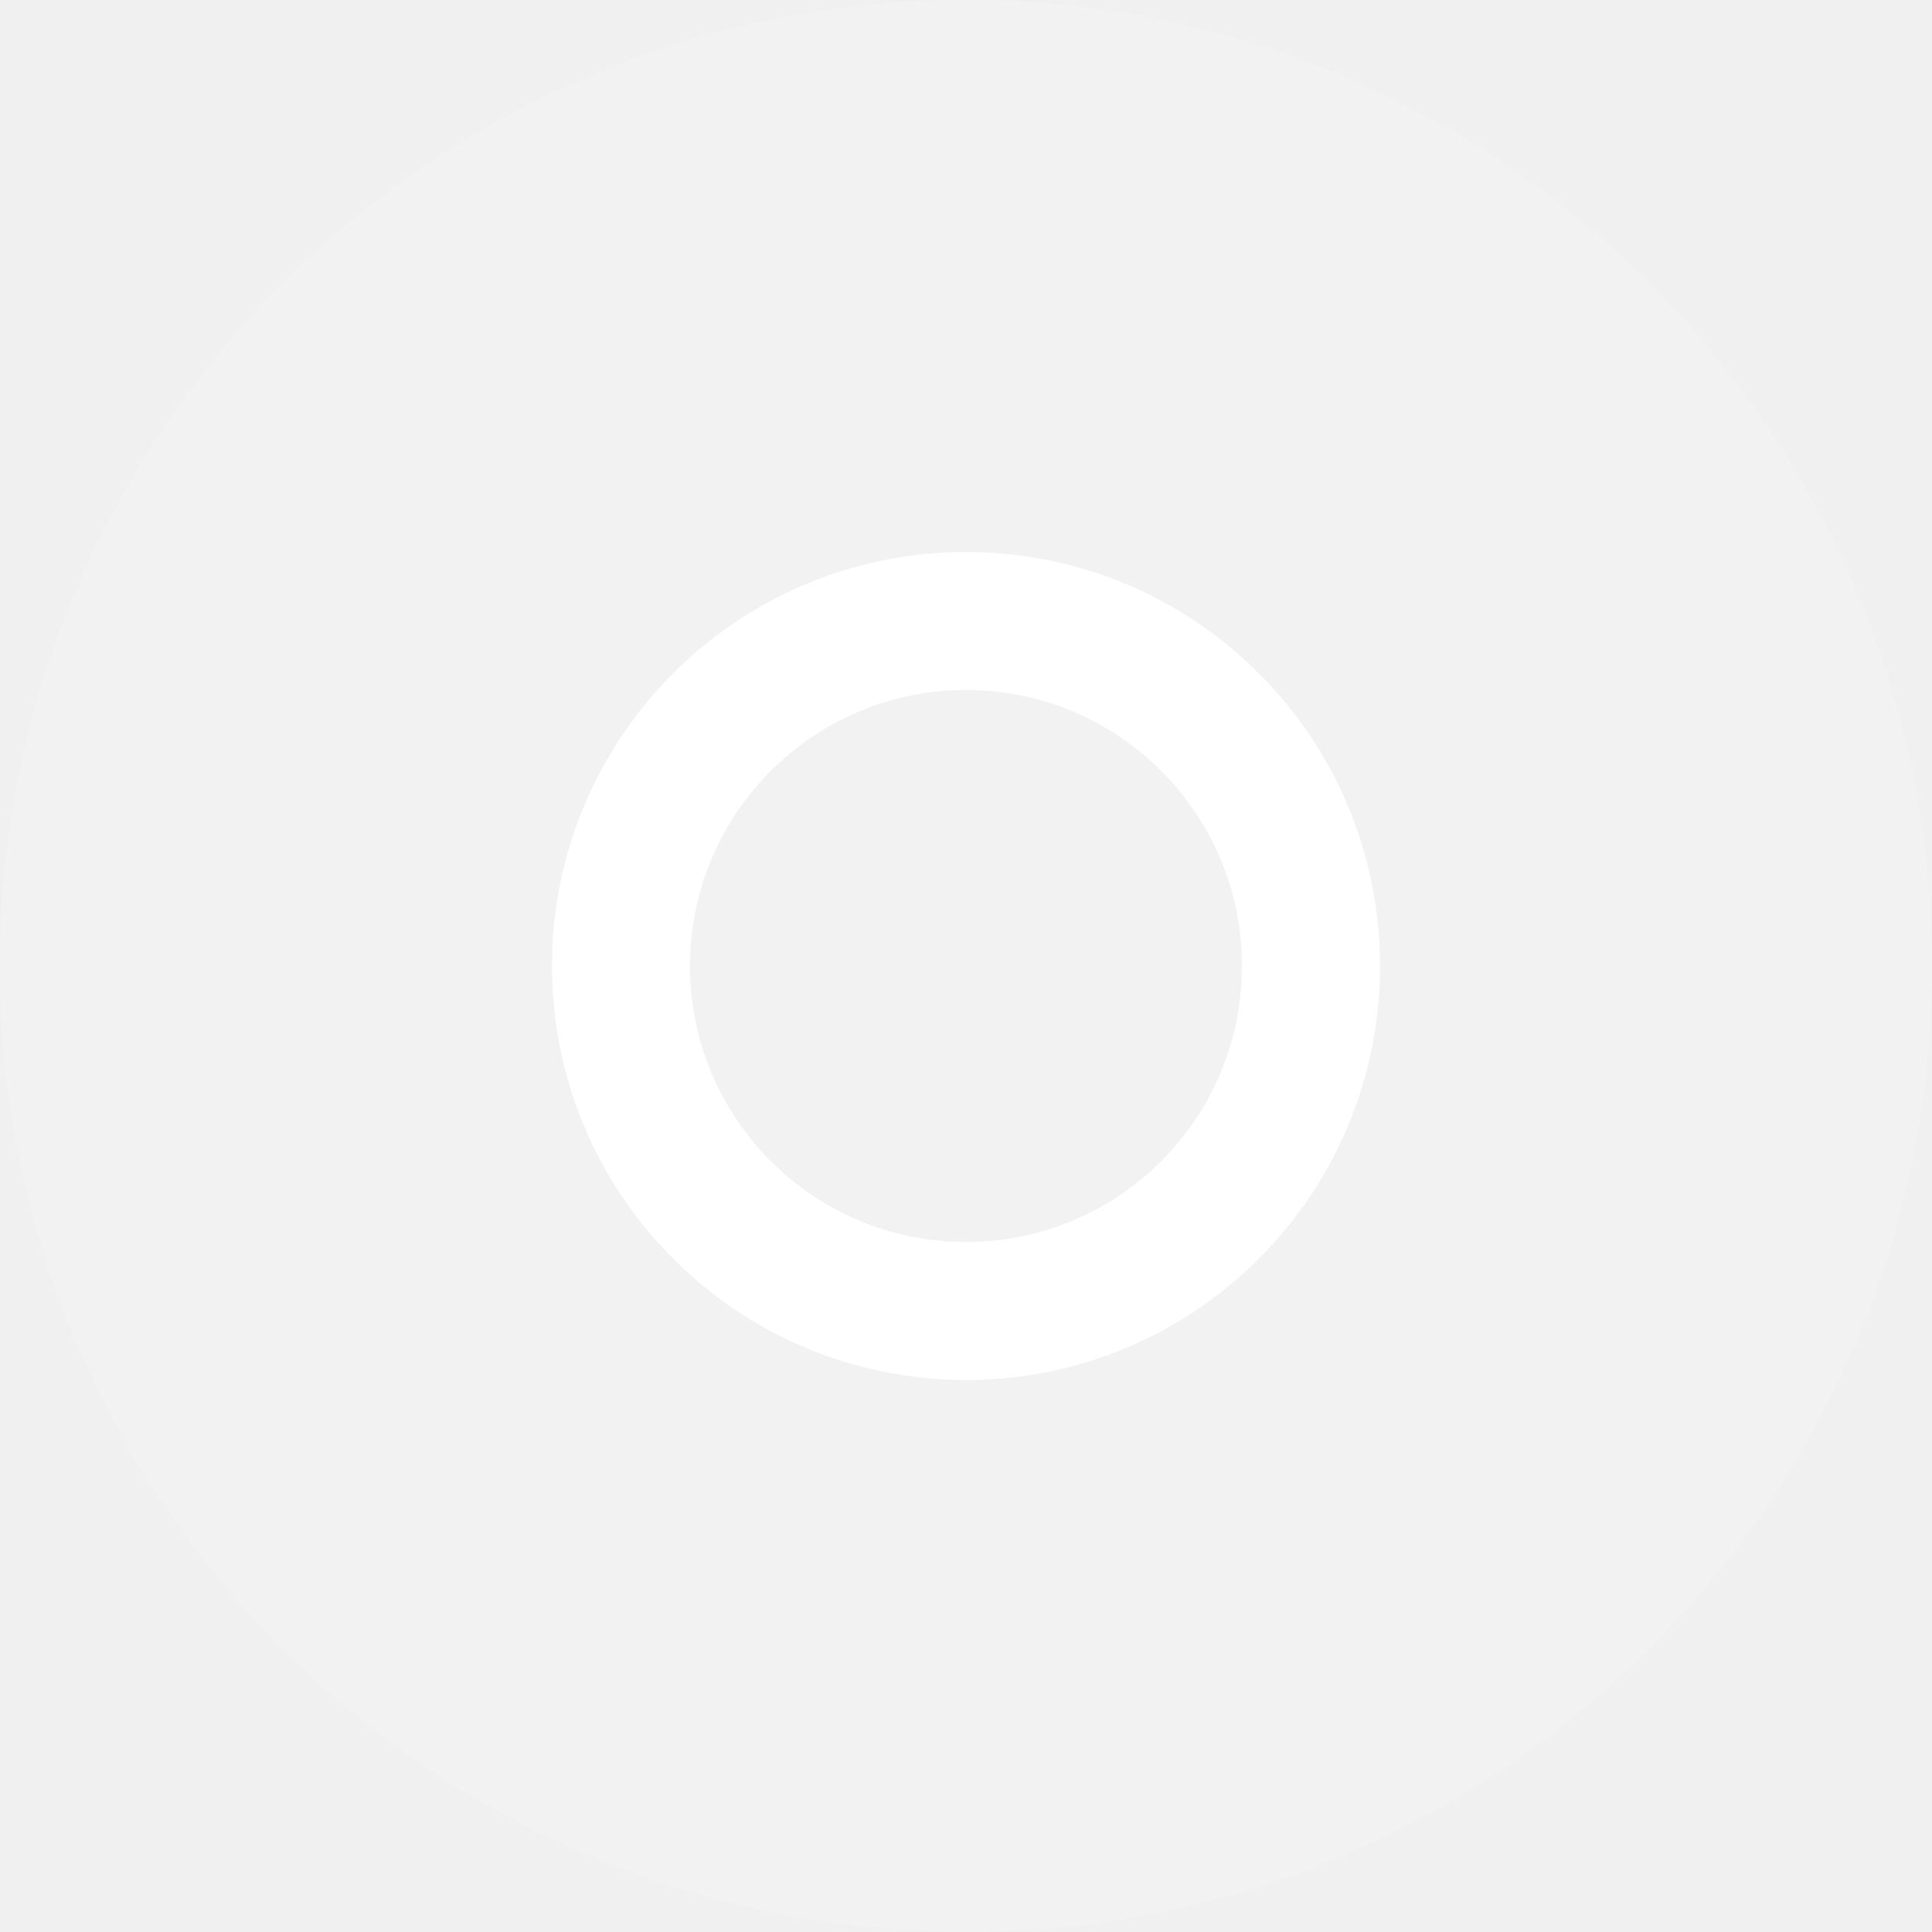
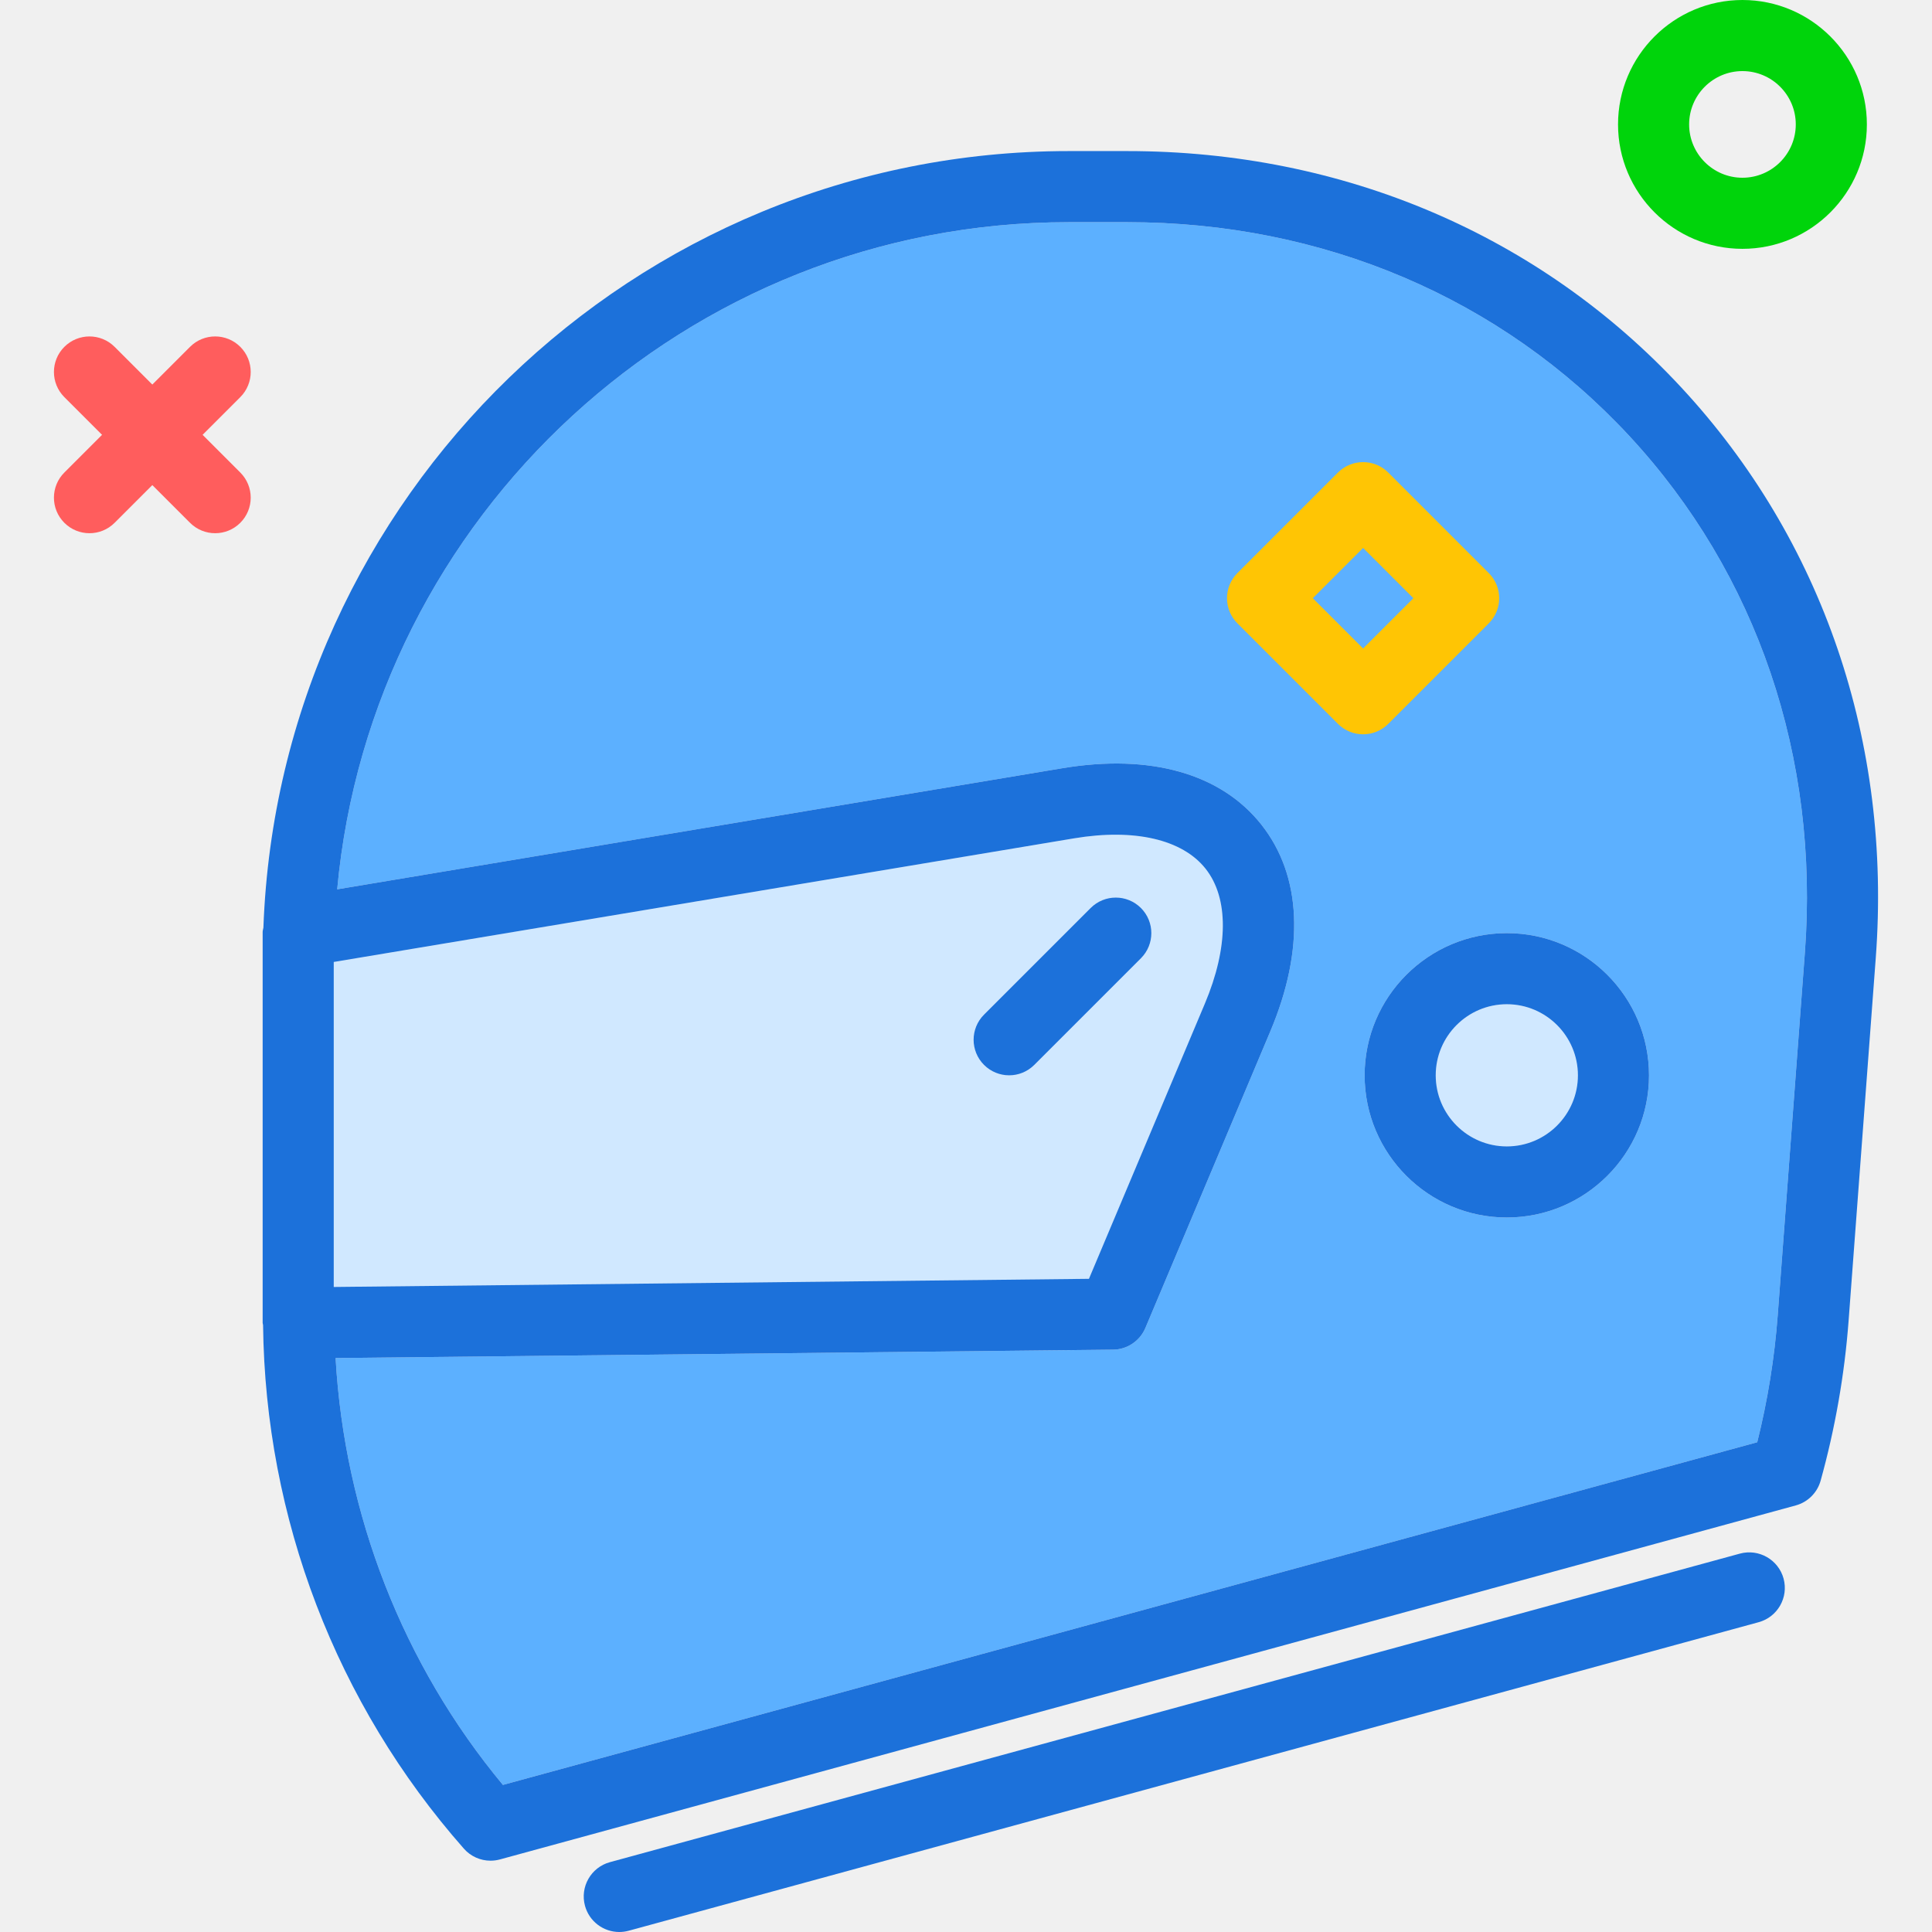
- <svg xmlns="http://www.w3.org/2000/svg" width="28" height="28" version="1.0" id="svg6" style="enable-background:new">
-   <defs id="defs10" />
-   <circle style="opacity:0.15;fill:#ffffff;fill-opacity:1;stroke:none;stroke-width:1.307;stroke-linecap:round;stroke-linejoin:round;stroke-miterlimit:4;stroke-dasharray:none;stroke-opacity:1;paint-order:normal" id="path816" cx="14" cy="14" r="14" />
-   <g transform="translate(2,-274)" id="g4" style="fill:#ffffff">
-     <path transform="translate(0,276)" d="m 12,6 a 6,6 0 0 0 -6,6 6,6 0 0 0 6,6 6,6 0 0 0 6,-6 6,6 0 0 0 -6,-6 z m 0,2 a 4,4 0 0 1 4,4 4,4 0 0 1 -4,4 4,4 0 0 1 -4,-4 4,4 0 0 1 4,-4 z" style="fill:#ffffff;paint-order:fill markers stroke" id="path2" />
+ <svg xmlns="http://www.w3.org/2000/svg" height="800px" width="800px" version="1.1" id="Layer_1" viewBox="0 0 512 512" xml:space="preserve">
+   <g>
+     <path style="fill:#D0E8FF;" d="M288.581,338.898l30.718-72.926c6.283-14.922,6.357-27.949,0.202-35.741   c-6.159-7.792-18.864-10.727-34.83-8.068L88.446,254.933v86.128L288.581,338.898z M260.775,268.889l28.261-28.261   c3.68-3.68,9.641-3.68,13.321,0c3.68,3.68,3.68,9.641,0,13.321l-28.261,28.261c-1.84,1.84-4.25,2.76-6.661,2.76   c-2.41,0-4.821-0.92-6.661-2.76C257.095,278.53,257.095,272.569,260.775,268.889z" />
+     <path style="fill:#D0E8FF;" d="M399.323,266.129c-10.391,0-18.841,8.454-18.841,18.841s8.45,18.841,18.841,18.841   s18.841-8.454,18.841-18.841S409.714,266.129,399.323,266.129z" />
  </g>
+   <path style="fill:#5CB0FF;" d="M298.747,58.878h-15.52c-101.318,0-184.734,77.799-193.868,176.802l192.212-32.1  c23.284-3.882,42.015,1.426,52.714,14.968s11.541,32.981,2.374,54.738l-33.114,78.621c-1.454,3.459-4.825,5.731-8.579,5.768  l-206.033,2.222c2.382,41.469,17.776,81.111,44.338,113.124l332.417-90.81c2.76-11.067,4.581-22.364,5.428-33.653l7.194-96.091  c3.873-51.794-12.664-100.442-46.564-136.974C397.864,78.989,350.633,58.878,298.747,58.878z M399.323,322.652  c-20.778,0-37.682-16.9-37.682-37.682c0-20.782,16.904-37.682,37.682-37.682s37.682,16.9,37.682,37.682  C437.004,305.752,420.1,322.652,399.323,322.652z" />
+   <g>
+     <path style="fill:#1C71DA;" d="M445.555,102.678c-37.484-40.396-89.624-62.641-146.809-62.641h-15.52   c-115.157,0-209.266,91.624-213.422,205.81c-0.046,0.377-0.199,0.721-0.199,1.109v6.753v95.005v1.868   c0,0.189,0.098,0.358,0.11,0.546c0.579,51.173,19.362,100.383,53.216,138.783c1.812,2.061,4.402,3.192,7.065,3.192   c0.828,0,1.661-0.11,2.484-0.331l343.416-93.818c3.202-0.874,5.704-3.376,6.592-6.569c3.855-13.882,6.348-28.16,7.415-42.429   l7.194-96.091C501.37,196.791,483.063,143.101,445.555,102.678z M284.671,222.163c15.966-2.659,28.671,0.276,34.83,8.068   c6.155,7.792,6.081,20.819-0.202,35.741l-30.718,72.926L88.446,341.06v-86.128L284.671,222.163z M478.311,252.467l-7.194,96.091   c-0.846,11.288-2.668,22.585-5.428,33.653l-332.417,90.81c-26.563-32.013-41.956-71.655-44.338-113.124l206.033-2.222   c3.754-0.037,7.125-2.309,8.579-5.768l33.114-78.621c9.168-21.757,8.326-41.196-2.373-54.738s-29.43-18.85-52.714-14.968   l-192.212,32.1c9.134-99.003,92.55-176.802,193.868-176.802h15.52c51.886,0,99.117,20.111,133,56.615   C465.648,152.025,482.184,200.673,478.311,252.467z" />
+     <path style="fill:#1C71DA;" d="M399.323,247.288c-20.778,0-37.682,16.9-37.682,37.682c0,20.782,16.904,37.682,37.682,37.682   s37.682-16.9,37.682-37.682C437.004,264.188,420.1,247.288,399.323,247.288z M399.323,303.811   c-10.391,0-18.841-8.454-18.841-18.841s8.45-18.841,18.841-18.841s18.841,8.454,18.841,18.841S409.714,303.811,399.323,303.811z" />
+     <path style="fill:#1C71DA;" d="M267.436,284.97c2.41,0,4.821-0.92,6.661-2.76l28.261-28.261c3.68-3.68,3.68-9.641,0-13.321   s-9.641-3.68-13.321,0l-28.261,28.261c-3.68,3.68-3.68,9.641,0,13.321C262.615,284.05,265.025,284.97,267.436,284.97z" />
+     <path style="fill:#1C71DA;" d="M461.094,411.723L161.639,493.49c-5.023,1.371-7.981,6.55-6.61,11.573   c1.145,4.186,4.94,6.937,9.085,6.937c0.819,0,1.656-0.11,2.484-0.331l299.455-81.767c5.023-1.371,7.981-6.55,6.61-11.573   C471.287,413.315,466.089,410.362,461.094,411.723z" />
+   </g>
+   <g>
+     <path style="fill:#FF5D5D;" d="M23.715,141.307c-2.411,0-4.822-0.92-6.662-2.76c-3.679-3.678-3.679-9.644,0-13.321l33.306-33.308   c3.68-3.68,9.644-3.68,13.323,0c3.679,3.678,3.679,9.644,0,13.321l-33.306,33.308C28.537,140.387,26.126,141.307,23.715,141.307z" />
+     <path style="fill:#FF5D5D;" d="M57.021,141.307c-2.411,0-4.822-0.92-6.662-2.76l-33.306-33.305c-3.679-3.678-3.679-9.644,0-13.321   c3.68-3.68,9.644-3.68,13.323,0l33.306,33.305c3.679,3.678,3.679,9.644,0,13.321C61.843,140.387,59.433,141.307,57.021,141.307z" />
+   </g>
+   <path style="fill:#00D40B;" d="M461.768,65.943c-18.181,0-32.972-14.791-32.972-32.972S443.587,0,461.768,0  c18.181,0,32.972,14.791,32.972,32.972S479.948,65.943,461.768,65.943z M461.768,18.841c-7.792,0-14.131,6.339-14.131,14.131  s6.339,14.131,14.131,14.131s14.131-6.339,14.131-14.131S469.56,18.841,461.768,18.841z" />
+   <path style="fill:#FFC504;" d="M361.237,194.597c-2.41,0-4.822-0.92-6.661-2.76l-26.646-26.645c-1.768-1.766-2.76-4.163-2.76-6.661  c0-2.498,0.992-4.894,2.76-6.661l26.646-26.645c3.68-3.678,9.645-3.678,13.322,0l26.645,26.645c3.679,3.678,3.679,9.644,0,13.321  l-26.645,26.645C366.059,193.677,363.647,194.597,361.237,194.597z M347.913,158.532l13.323,13.321l13.322-13.321l-13.322-13.321  L347.913,158.532z" />
</svg>
